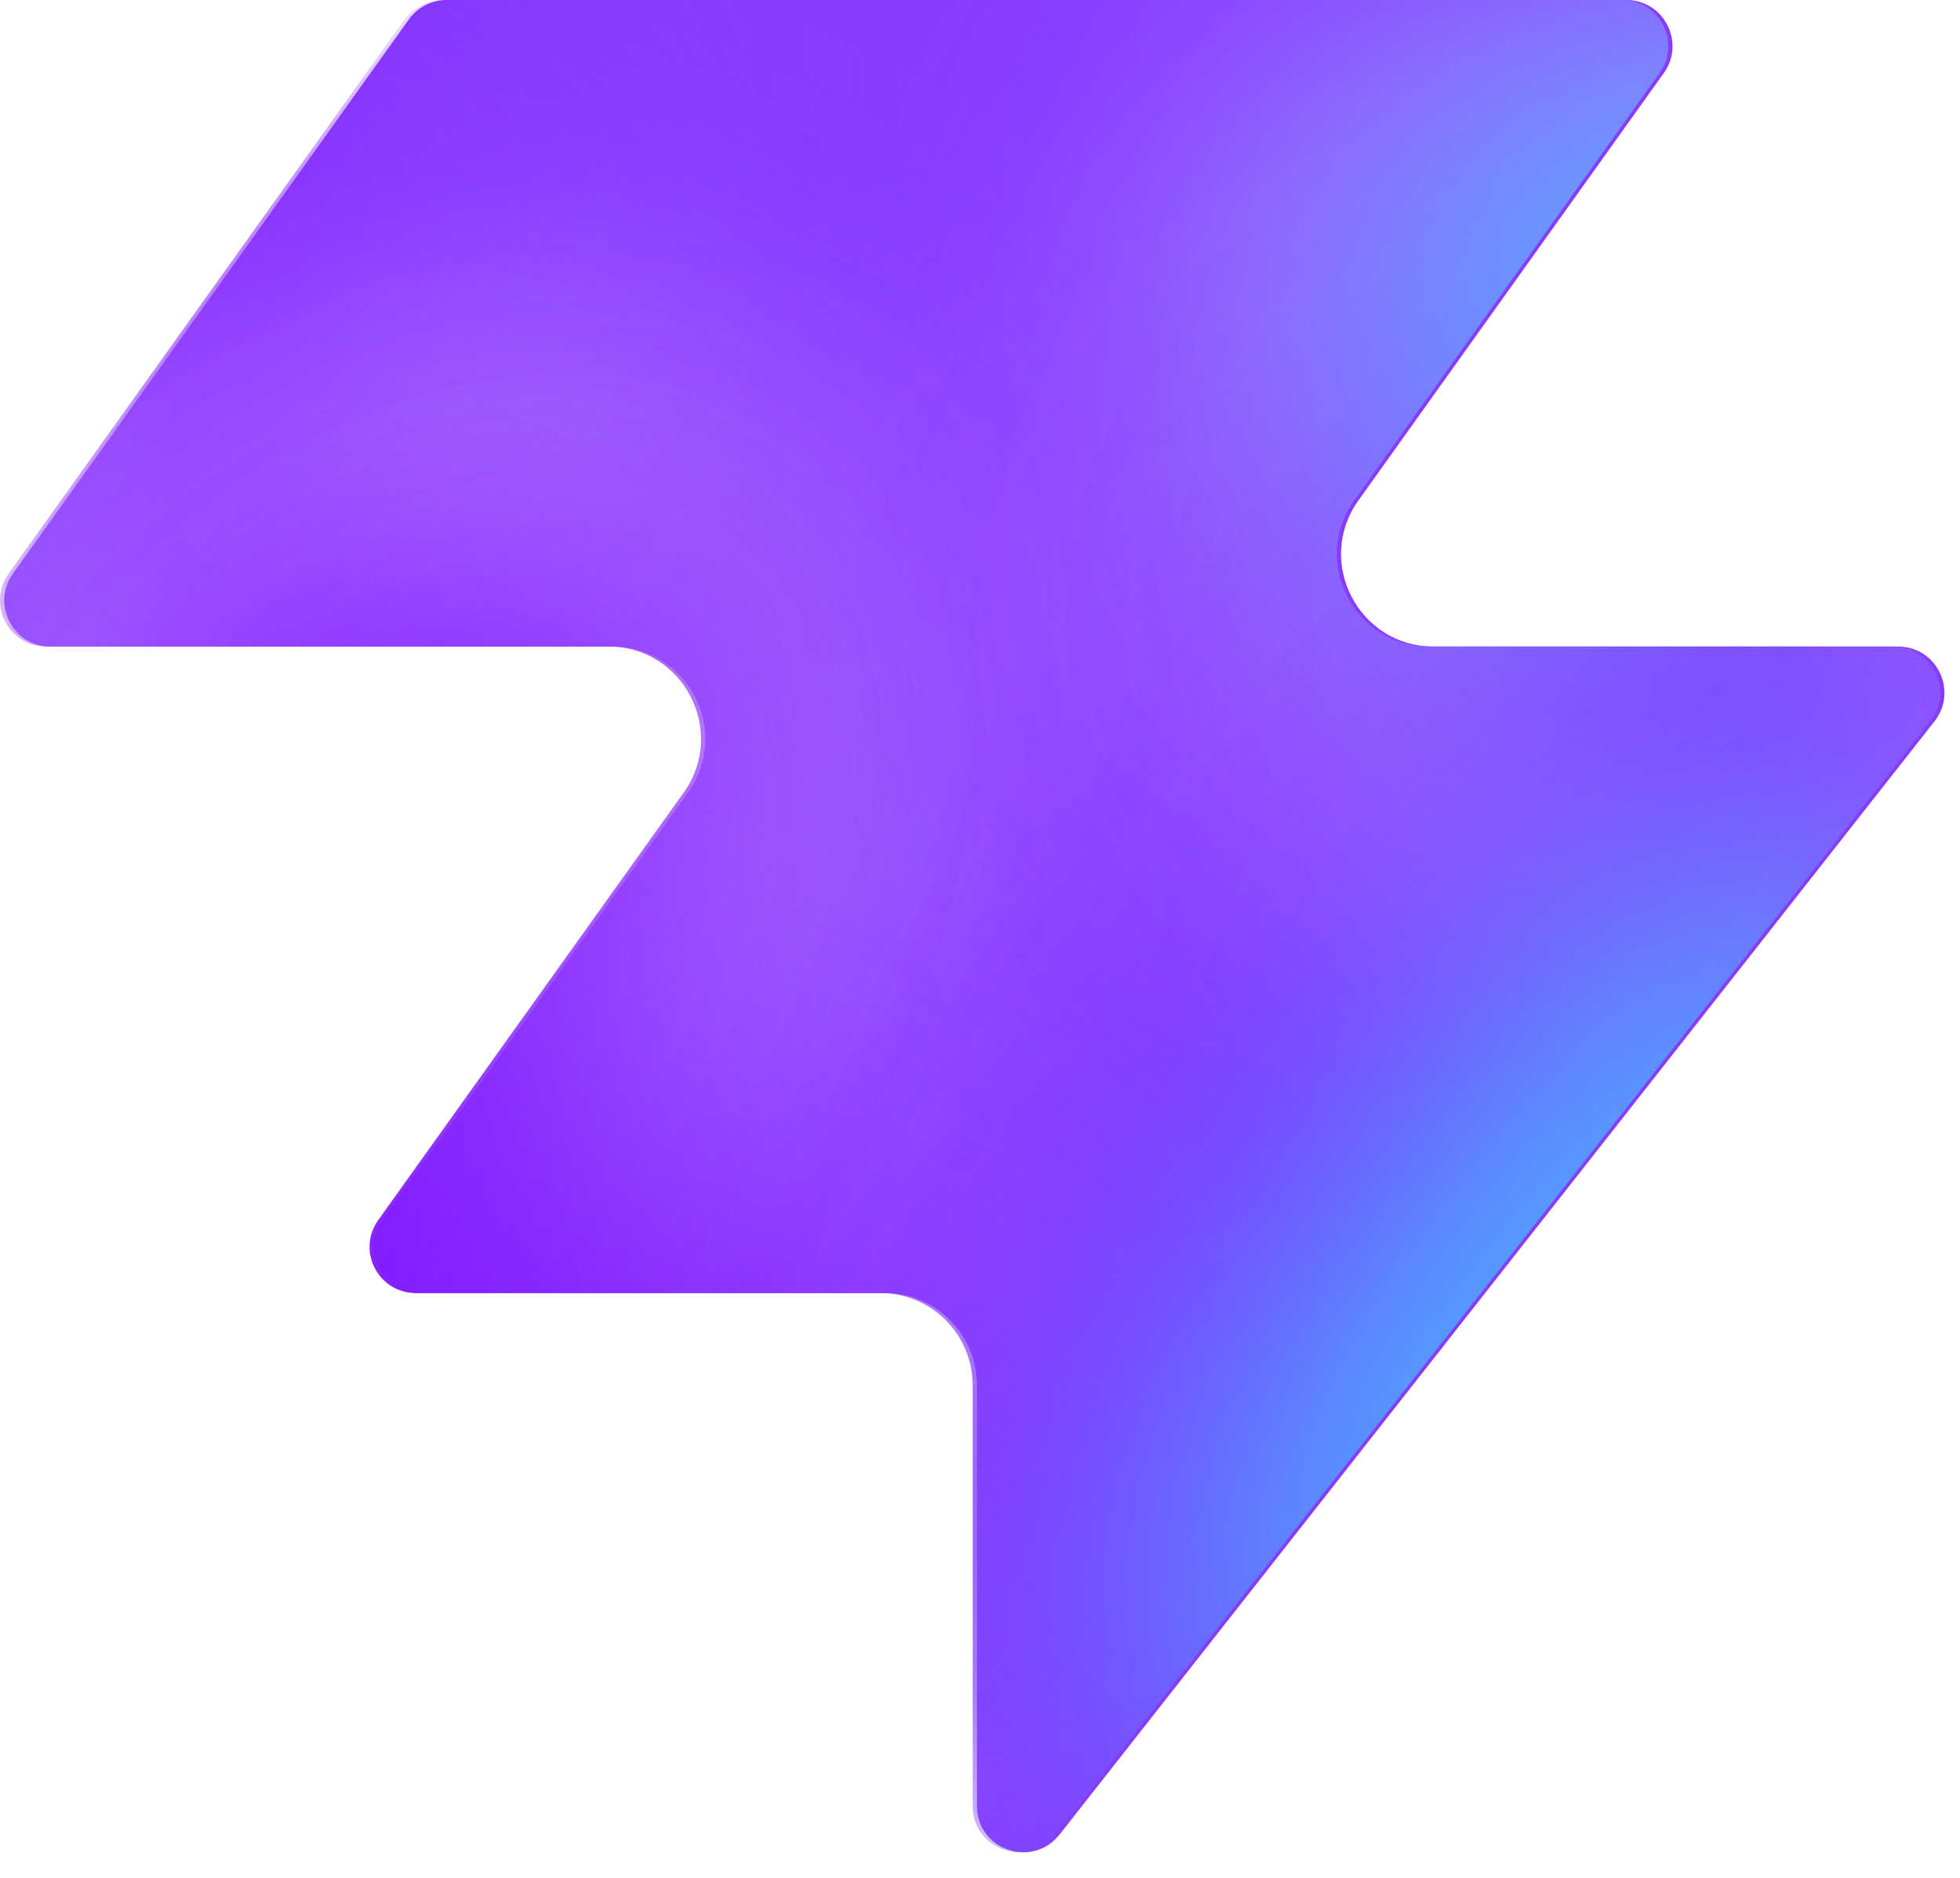
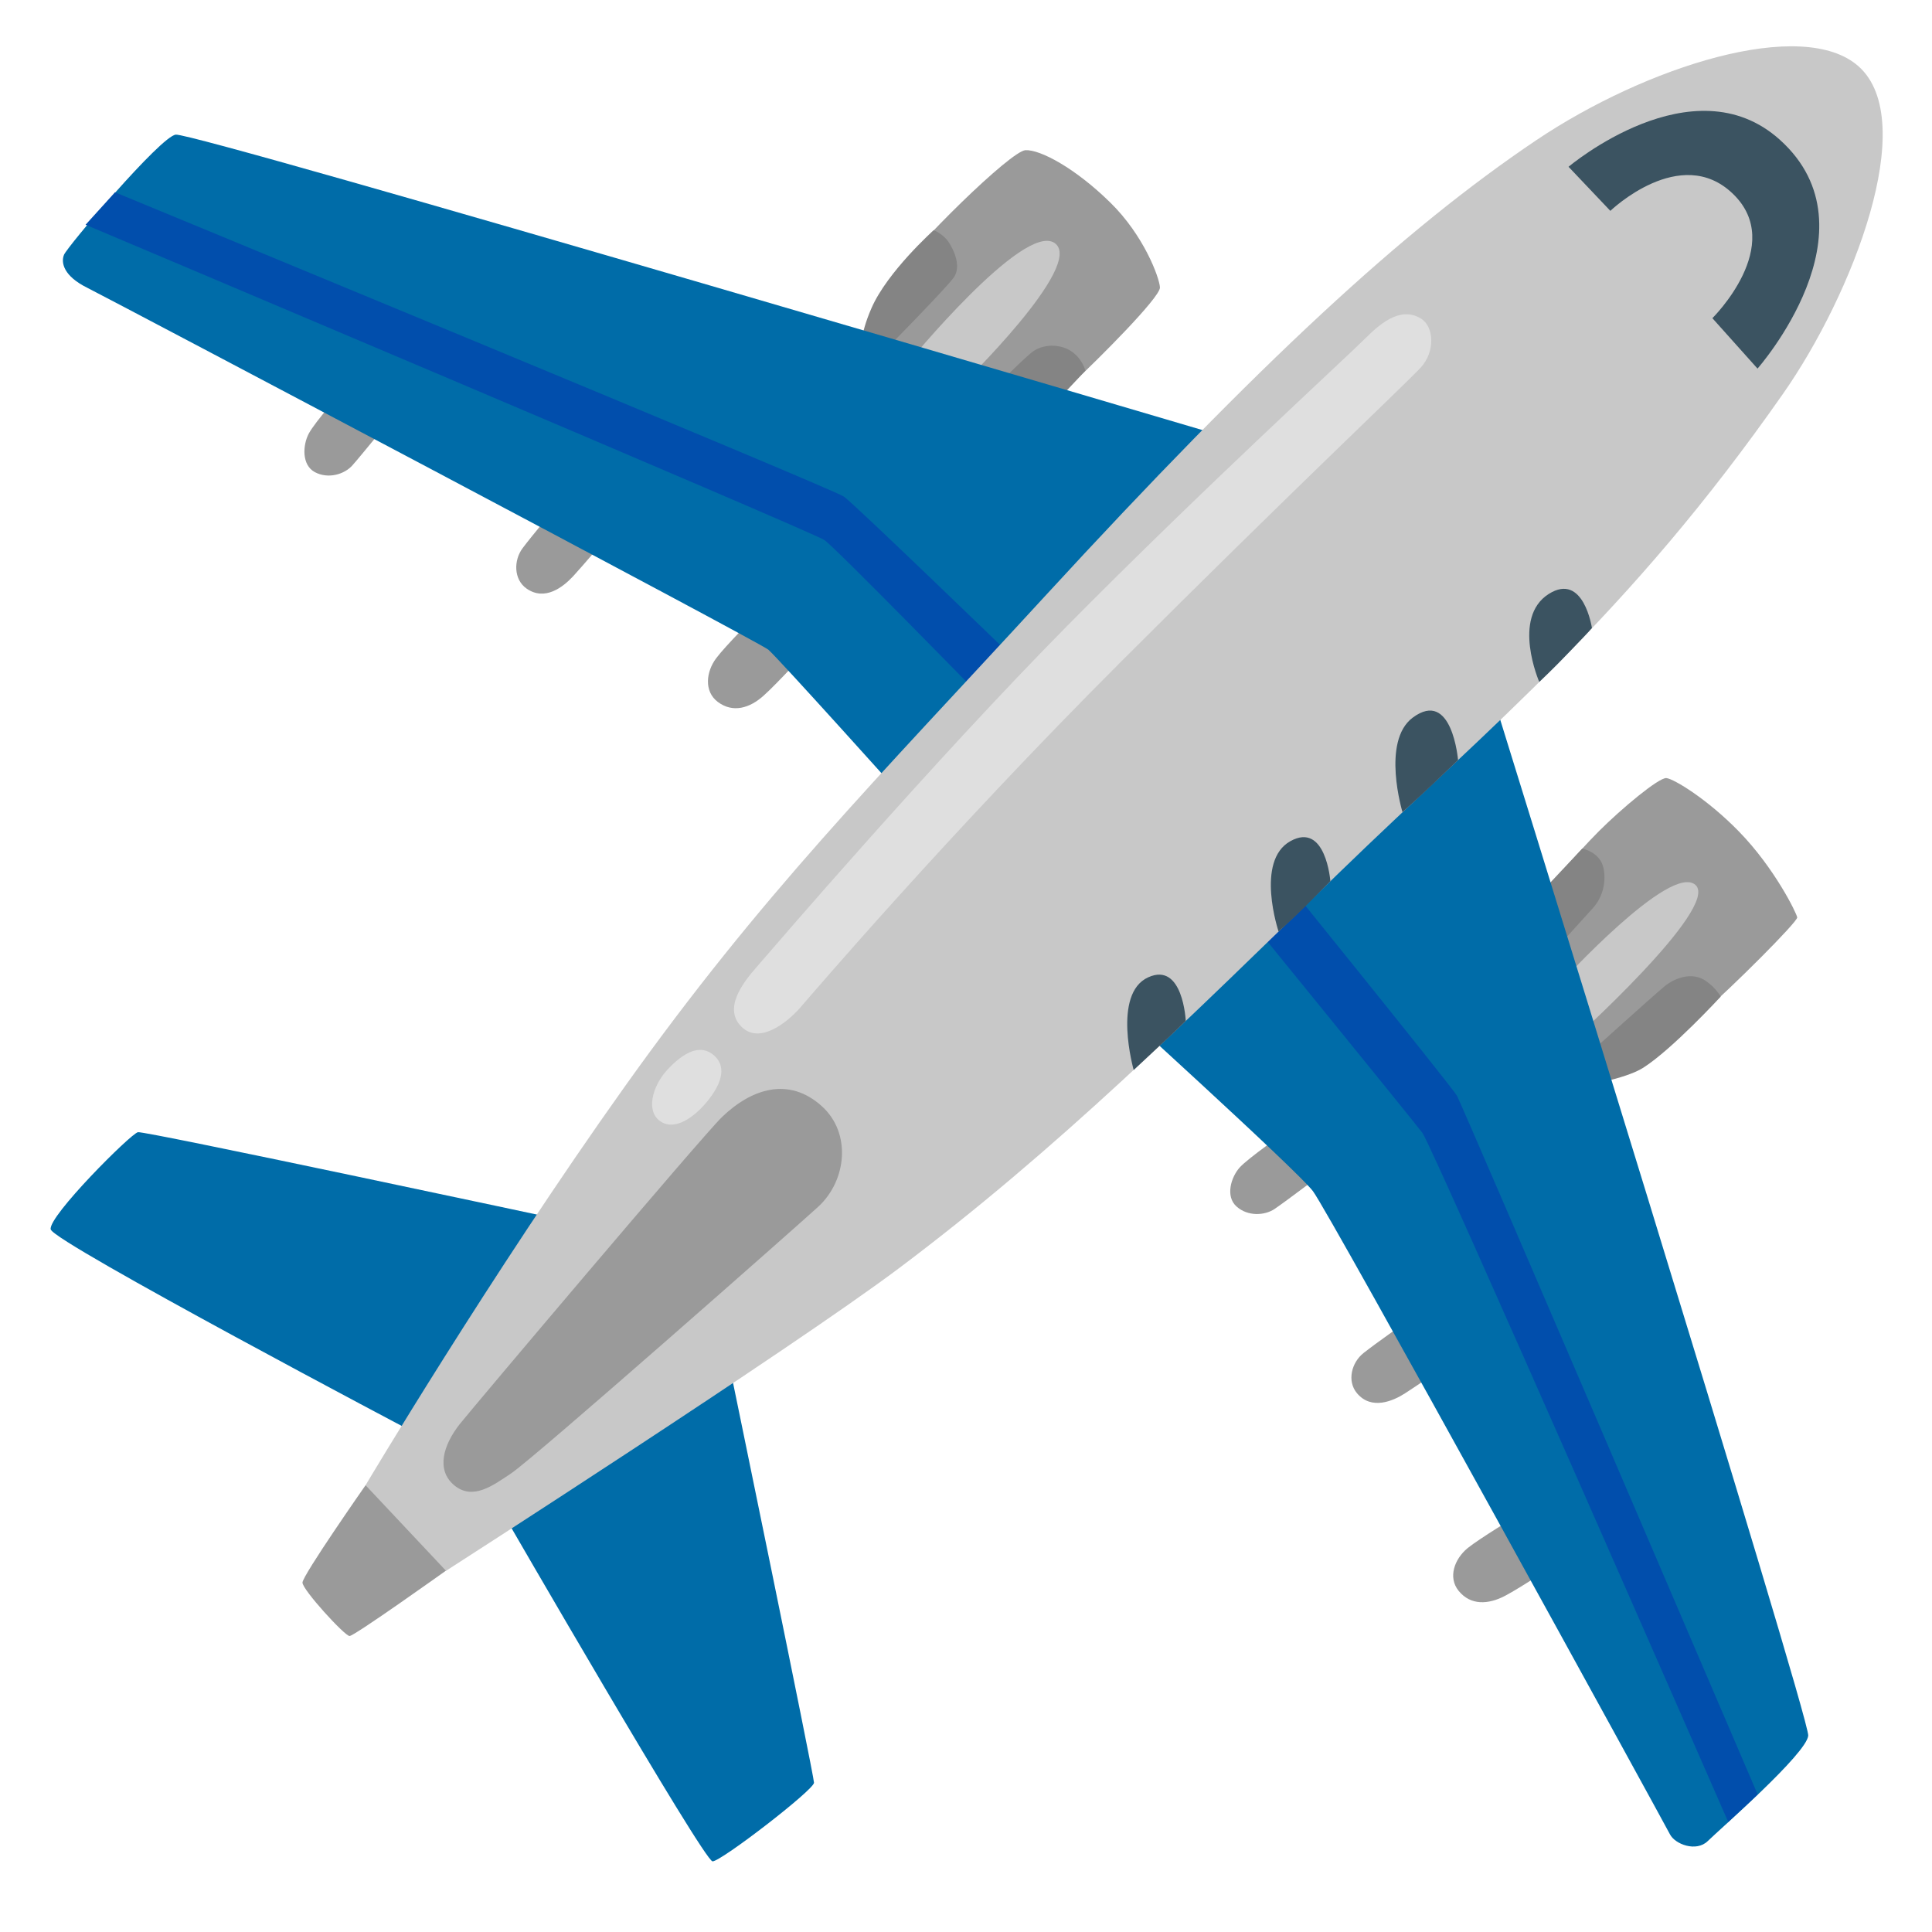
- <svg xmlns="http://www.w3.org/2000/svg" width="48" height="46" fill="none" viewBox="0 0 48 46">
-   <path fill="#863bff" d="M25.946 44.938c-.664.845-2.021.375-2.021-.698V33.937a2.26 2.26 0 0 0-2.262-2.262H10.287c-.92 0-1.456-1.04-.92-1.788l7.48-10.471c1.07-1.497 0-3.578-1.842-3.578H1.237c-.92 0-1.456-1.04-.92-1.788L10.013.474c.214-.297.556-.474.92-.474h28.894c.92 0 1.456 1.04.92 1.788l-7.48 10.471c-1.07 1.498 0 3.579 1.842 3.579h11.377c.943 0 1.473 1.088.89 1.83L25.947 44.94z" style="fill:#863bff;fill:color(display-p3 .525 .23 1);fill-opacity:1" />
-   <mask id="a" width="48" height="46" x="0" y="0" maskUnits="userSpaceOnUse" style="mask-type:alpha">
-     <path fill="#000" d="M25.842 44.938c-.664.844-2.021.375-2.021-.698V33.937a2.26 2.26 0 0 0-2.262-2.262H10.183c-.92 0-1.456-1.04-.92-1.788l7.48-10.471c1.07-1.498 0-3.579-1.842-3.579H1.133c-.92 0-1.456-1.04-.92-1.787L9.91.473c.214-.297.556-.474.92-.474h28.894c.92 0 1.456 1.04.92 1.788l-7.48 10.471c-1.07 1.498 0 3.578 1.842 3.578h11.377c.943 0 1.473 1.088.89 1.832L25.843 44.94z" style="fill:#000;fill-opacity:1" />
-   </mask>
-   <g mask="url(#a)">
-     <g filter="url(#b)">
-       <ellipse cx="5.508" cy="14.704" fill="#ede6ff" rx="5.508" ry="14.704" style="fill:#ede6ff;fill:color(display-p3 .927 .903 1);fill-opacity:1" transform="matrix(.00324 1 1 -.00324 -4.47 31.516)" />
-     </g>
-     <g filter="url(#c)">
-       <ellipse cx="10.399" cy="29.851" fill="#ede6ff" rx="10.399" ry="29.851" style="fill:#ede6ff;fill:color(display-p3 .927 .903 1);fill-opacity:1" transform="matrix(.00324 1 1 -.00324 -39.328 7.883)" />
-     </g>
-     <g filter="url(#d)">
-       <ellipse cx="5.508" cy="30.487" fill="#7e14ff" rx="5.508" ry="30.487" style="fill:#7e14ff;fill:color(display-p3 .492 .077 1);fill-opacity:1" transform="rotate(89.814 -25.913 -14.639)scale(1 -1)" />
-     </g>
-     <g filter="url(#e)">
-       <ellipse cx="5.508" cy="30.599" fill="#7e14ff" rx="5.508" ry="30.599" style="fill:#7e14ff;fill:color(display-p3 .492 .077 1);fill-opacity:1" transform="rotate(89.814 -32.644 -3.334)scale(1 -1)" />
-     </g>
-     <g filter="url(#f)">
-       <ellipse cx="5.508" cy="30.599" fill="#7e14ff" rx="5.508" ry="30.599" style="fill:#7e14ff;fill:color(display-p3 .492 .077 1);fill-opacity:1" transform="matrix(.00324 1 1 -.00324 -34.34 30.47)" />
-     </g>
-     <g filter="url(#g)">
-       <ellipse cx="14.072" cy="22.078" fill="#ede6ff" rx="14.072" ry="22.078" style="fill:#ede6ff;fill:color(display-p3 .927 .903 1);fill-opacity:1" transform="rotate(93.35 24.506 48.493)scale(-1 1)" />
-     </g>
-     <g filter="url(#h)">
-       <ellipse cx="3.47" cy="21.501" fill="#7e14ff" rx="3.47" ry="21.501" style="fill:#7e14ff;fill:color(display-p3 .492 .077 1);fill-opacity:1" transform="rotate(89.009 28.708 47.59)scale(-1 1)" />
-     </g>
-     <g filter="url(#i)">
-       <ellipse cx="3.47" cy="21.501" fill="#7e14ff" rx="3.47" ry="21.501" style="fill:#7e14ff;fill:color(display-p3 .492 .077 1);fill-opacity:1" transform="rotate(89.009 28.708 47.59)scale(-1 1)" />
-     </g>
-     <g filter="url(#j)">
-       <ellipse cx=".387" cy="8.972" fill="#7e14ff" rx="4.407" ry="29.108" style="fill:#7e14ff;fill:color(display-p3 .492 .077 1);fill-opacity:1" transform="rotate(39.51 .387 8.972)" />
-     </g>
-     <g filter="url(#k)">
-       <ellipse cx="47.523" cy="-6.092" fill="#7e14ff" rx="4.407" ry="29.108" style="fill:#7e14ff;fill:color(display-p3 .492 .077 1);fill-opacity:1" transform="rotate(37.892 47.523 -6.092)" />
-     </g>
-     <g filter="url(#l)">
-       <ellipse cx="41.412" cy="6.333" fill="#47bfff" rx="5.971" ry="9.665" style="fill:#47bfff;fill:color(display-p3 .28 .748 1);fill-opacity:1" transform="rotate(37.892 41.412 6.333)" />
-     </g>
-     <g filter="url(#m)">
-       <ellipse cx="-1.879" cy="38.332" fill="#7e14ff" rx="4.407" ry="29.108" style="fill:#7e14ff;fill:color(display-p3 .492 .077 1);fill-opacity:1" transform="rotate(37.892 -1.88 38.332)" />
-     </g>
-     <g filter="url(#n)">
-       <ellipse cx="-1.879" cy="38.332" fill="#7e14ff" rx="4.407" ry="29.108" style="fill:#7e14ff;fill:color(display-p3 .492 .077 1);fill-opacity:1" transform="rotate(37.892 -1.88 38.332)" />
-     </g>
-     <g filter="url(#o)">
-       <ellipse cx="35.651" cy="29.907" fill="#7e14ff" rx="4.407" ry="29.108" style="fill:#7e14ff;fill:color(display-p3 .492 .077 1);fill-opacity:1" transform="rotate(37.892 35.651 29.907)" />
-     </g>
-     <g filter="url(#p)">
-       <ellipse cx="38.418" cy="32.4" fill="#47bfff" rx="5.971" ry="15.297" style="fill:#47bfff;fill:color(display-p3 .28 .748 1);fill-opacity:1" transform="rotate(37.892 38.418 32.4)" />
-     </g>
-   </g>
-   <defs>
-     <filter id="b" width="60.045" height="41.654" x="-19.77" y="16.149" color-interpolation-filters="sRGB" filterUnits="userSpaceOnUse">
-       <feFlood flood-opacity="0" result="BackgroundImageFix" />
-       <feBlend in="SourceGraphic" in2="BackgroundImageFix" result="shape" />
-       <feGaussianBlur result="effect1_foregroundBlur_2002_17158" stdDeviation="7.659" />
-     </filter>
-     <filter id="c" width="90.34" height="51.437" x="-54.613" y="-7.533" color-interpolation-filters="sRGB" filterUnits="userSpaceOnUse">
-       <feFlood flood-opacity="0" result="BackgroundImageFix" />
-       <feBlend in="SourceGraphic" in2="BackgroundImageFix" result="shape" />
-       <feGaussianBlur result="effect1_foregroundBlur_2002_17158" stdDeviation="7.659" />
-     </filter>
-     <filter id="d" width="79.355" height="29.4" x="-49.64" y="2.03" color-interpolation-filters="sRGB" filterUnits="userSpaceOnUse">
-       <feFlood flood-opacity="0" result="BackgroundImageFix" />
-       <feBlend in="SourceGraphic" in2="BackgroundImageFix" result="shape" />
-       <feGaussianBlur result="effect1_foregroundBlur_2002_17158" stdDeviation="4.596" />
-     </filter>
-     <filter id="e" width="79.579" height="29.4" x="-45.045" y="20.029" color-interpolation-filters="sRGB" filterUnits="userSpaceOnUse">
-       <feFlood flood-opacity="0" result="BackgroundImageFix" />
-       <feBlend in="SourceGraphic" in2="BackgroundImageFix" result="shape" />
-       <feGaussianBlur result="effect1_foregroundBlur_2002_17158" stdDeviation="4.596" />
-     </filter>
-     <filter id="f" width="79.579" height="29.4" x="-43.513" y="21.178" color-interpolation-filters="sRGB" filterUnits="userSpaceOnUse">
-       <feFlood flood-opacity="0" result="BackgroundImageFix" />
-       <feBlend in="SourceGraphic" in2="BackgroundImageFix" result="shape" />
-       <feGaussianBlur result="effect1_foregroundBlur_2002_17158" stdDeviation="4.596" />
-     </filter>
-     <filter id="g" width="74.749" height="58.852" x="15.756" y="-17.901" color-interpolation-filters="sRGB" filterUnits="userSpaceOnUse">
-       <feFlood flood-opacity="0" result="BackgroundImageFix" />
-       <feBlend in="SourceGraphic" in2="BackgroundImageFix" result="shape" />
-       <feGaussianBlur result="effect1_foregroundBlur_2002_17158" stdDeviation="7.659" />
-     </filter>
-     <filter id="h" width="61.377" height="25.362" x="23.548" y="2.284" color-interpolation-filters="sRGB" filterUnits="userSpaceOnUse">
-       <feFlood flood-opacity="0" result="BackgroundImageFix" />
-       <feBlend in="SourceGraphic" in2="BackgroundImageFix" result="shape" />
-       <feGaussianBlur result="effect1_foregroundBlur_2002_17158" stdDeviation="4.596" />
-     </filter>
-     <filter id="i" width="61.377" height="25.362" x="23.548" y="2.284" color-interpolation-filters="sRGB" filterUnits="userSpaceOnUse">
-       <feFlood flood-opacity="0" result="BackgroundImageFix" />
-       <feBlend in="SourceGraphic" in2="BackgroundImageFix" result="shape" />
-       <feGaussianBlur result="effect1_foregroundBlur_2002_17158" stdDeviation="4.596" />
-     </filter>
-     <filter id="j" width="56.045" height="63.649" x="-27.636" y="-22.853" color-interpolation-filters="sRGB" filterUnits="userSpaceOnUse">
-       <feFlood flood-opacity="0" result="BackgroundImageFix" />
-       <feBlend in="SourceGraphic" in2="BackgroundImageFix" result="shape" />
-       <feGaussianBlur result="effect1_foregroundBlur_2002_17158" stdDeviation="4.596" />
-     </filter>
-     <filter id="k" width="54.814" height="64.646" x="20.116" y="-38.415" color-interpolation-filters="sRGB" filterUnits="userSpaceOnUse">
-       <feFlood flood-opacity="0" result="BackgroundImageFix" />
-       <feBlend in="SourceGraphic" in2="BackgroundImageFix" result="shape" />
-       <feGaussianBlur result="effect1_foregroundBlur_2002_17158" stdDeviation="4.596" />
-     </filter>
-     <filter id="l" width="33.541" height="35.313" x="24.641" y="-11.323" color-interpolation-filters="sRGB" filterUnits="userSpaceOnUse">
-       <feFlood flood-opacity="0" result="BackgroundImageFix" />
-       <feBlend in="SourceGraphic" in2="BackgroundImageFix" result="shape" />
-       <feGaussianBlur result="effect1_foregroundBlur_2002_17158" stdDeviation="4.596" />
-     </filter>
-     <filter id="m" width="54.814" height="64.646" x="-29.286" y="6.009" color-interpolation-filters="sRGB" filterUnits="userSpaceOnUse">
-       <feFlood flood-opacity="0" result="BackgroundImageFix" />
-       <feBlend in="SourceGraphic" in2="BackgroundImageFix" result="shape" />
-       <feGaussianBlur result="effect1_foregroundBlur_2002_17158" stdDeviation="4.596" />
-     </filter>
-     <filter id="n" width="54.814" height="64.646" x="-29.286" y="6.009" color-interpolation-filters="sRGB" filterUnits="userSpaceOnUse">
-       <feFlood flood-opacity="0" result="BackgroundImageFix" />
-       <feBlend in="SourceGraphic" in2="BackgroundImageFix" result="shape" />
-       <feGaussianBlur result="effect1_foregroundBlur_2002_17158" stdDeviation="4.596" />
-     </filter>
-     <filter id="o" width="54.814" height="64.646" x="8.244" y="-2.416" color-interpolation-filters="sRGB" filterUnits="userSpaceOnUse">
-       <feFlood flood-opacity="0" result="BackgroundImageFix" />
-       <feBlend in="SourceGraphic" in2="BackgroundImageFix" result="shape" />
-       <feGaussianBlur result="effect1_foregroundBlur_2002_17158" stdDeviation="4.596" />
-     </filter>
-     <filter id="p" width="39.409" height="43.623" x="18.713" y="10.588" color-interpolation-filters="sRGB" filterUnits="userSpaceOnUse">
-       <feFlood flood-opacity="0" result="BackgroundImageFix" />
-       <feBlend in="SourceGraphic" in2="BackgroundImageFix" result="shape" />
-       <feGaussianBlur result="effect1_foregroundBlur_2002_17158" stdDeviation="4.596" />
-     </filter>
-   </defs>
+ <svg xmlns="http://www.w3.org/2000/svg" version="1.1" id="Layer_2" x="0px" y="0px" viewBox="0 0 128 128" style="enable-background:new 0 0 128 128;" xml:space="preserve">
+   <path style="fill:#006CA8;" d="M37.08,80.79c0,0-27.47-5.87-27.94-5.78c-0.47,0.09-5.97,5.59-5.78,6.44  C3.55,82.31,27.61,95,27.61,95l6.91-7.29L37.08,80.79z" />
+   <path style="fill:#006CA8;" d="M33.29,100.21c0,0,13.35,23.11,13.92,23.11s6.72-4.74,6.72-5.21c0-0.47-5.68-28.03-5.68-28.03  l-9.76,1.14L33.29,100.21z" />
+   <path style="fill:#9A9A9A;" d="M22.79,25.78c0,0-1.92,2.17-2.33,2.94s-0.48,2.09,0.4,2.56c0.88,0.47,1.95,0.15,2.48-0.44  c0.53-0.59,3.14-3.8,3.14-3.8S23.02,25.6,22.79,25.78z" />
+   <path style="fill:#9A9A9A;" d="M36.81,33.63c0,0-1.55,1.84-2.18,2.68c-0.61,0.81-0.6,2.08,0.25,2.68c1.22,0.86,2.43-0.1,3.09-0.81  c0.61-0.66,2.33-2.68,2.33-2.68L36.81,33.63z" />
+   <path style="fill:#9A9A9A;" d="M50.08,40.77c0,0-2.03,2.03-2.63,2.84c-0.67,0.89-0.82,2.19,0.1,2.89c1.01,0.76,2.13,0.41,3.04-0.41  c0.91-0.81,2.94-3.04,2.94-3.04L50.08,40.77z" />
+   <path style="fill:#9A9A9A;" d="M85.11,75.05c0,0-2.38,1.65-2.97,2.29c-0.58,0.64-0.97,1.92-0.22,2.59c0.74,0.67,1.86,0.61,2.52,0.17  c0.66-0.44,3.96-2.93,3.96-2.93S85.38,74.94,85.11,75.05z" />
+   <path style="fill:#9A9A9A;" d="M93.13,87.61c0,0-1.97,1.38-2.79,2.03c-0.8,0.63-1.11,1.86-0.44,2.66c0.95,1.14,2.38,0.53,3.19,0.01  c0.76-0.48,2.94-2,2.94-2L93.13,87.61z" />
+   <path style="fill:#9A9A9A;" d="M100.47,100.45c0,0-2.45,1.48-3.24,2.12c-0.86,0.71-1.32,1.93-0.59,2.83c0.8,0.98,1.97,0.9,3.05,0.34  s3.58-2.24,3.58-2.24L100.47,100.45z" />
+   <path style="fill:#9A9A9A;" d="M57.27,23.73c0,0-0.35-2.33,1.54-4.96c1.89-2.63,8.16-8.77,9.13-8.82s3.29,1.18,5.62,3.47  c2.22,2.17,3.25,4.96,3.29,5.62c0.04,0.66-4.34,5-5.48,6.05c-1.14,1.05-4.21,4.47-4.21,4.47L57.27,23.73z" />
+   <path style="fill:#C8C8C8;" d="M60.13,24.08c0,0,7.68-9.39,9.74-7.98c2.08,1.42-6.23,9.48-6.23,9.48L60.13,24.08z" />
+   <path style="fill:#848484;" d="M58.37,23.48c0,0,4.35-4.41,4.83-5.11c0.48-0.7,0.04-1.75-0.35-2.33c-0.39-0.57-0.99-0.79-0.99-0.79  s-3.07,2.75-4.12,5.16c-0.82,1.87-0.68,2.82-0.68,2.82L58.37,23.48z" />
+   <path style="fill:#848484;" d="M65.86,25.75c0,0,1.65-1.71,2.48-2.39c0.75-0.61,1.86-0.55,2.52-0.16c0.85,0.5,1.05,1.36,1.05,1.36  l-3.06,3.25L65.86,25.75z" />
+   <path style="fill:#9A9A9A;" d="M101.96,59.45c0,0,2.51-2.92,3.97-4.38c1.51-1.51,3.97-3.56,4.47-3.52c0.5,0.05,2.71,1.39,4.79,3.52  c2.37,2.42,3.84,5.43,3.88,5.71c0.05,0.27-4.38,4.7-6.35,6.39c-1.41,1.21-10.18,4.79-10.18,4.34  C102.56,71.05,101.96,59.45,101.96,59.45z" />
+   <path style="fill:#C8C8C8;" d="M103.41,65.1c0,0,7.26-7.96,8.92-6.47c1.66,1.49-8.31,10.45-8.31,10.45L103.41,65.1z" />
+   <path style="fill:#848484;" d="M102.87,63.1c0,0,2.07-2.28,2.65-2.92c0.94-1.03,0.88-2.41,0.6-3.01c-0.36-0.77-1.29-0.95-1.29-0.95  l-3.45,3.67L102.87,63.1z" />
+   <path style="fill:#848484;" d="M105.38,69.71c0,0,4.16-3.75,4.87-4.34c0.71-0.59,1.86-1.01,2.77-0.38c0.68,0.47,0.98,1.04,0.98,1.04  s-3.2,3.48-5.13,4.71c-1.21,0.77-4.07,1.21-4.07,1.21L105.38,69.71z" />
+   <path style="fill:#006CA8;" d="M11.65,8.92C10.67,9,4.46,16.34,4.24,16.88s0,1.42,1.53,2.18C7.29,19.82,50.24,42.5,50.9,43.04  c0.65,0.55,9.16,10.03,9.16,10.03s21.04-14.5,20.93-14.93c-0.11-0.44-0.76-9.48-0.76-9.48S13.07,8.81,11.65,8.92z" />
+   <path style="fill:#006CA8;" d="M73.03,65.83c0,0,12.86,11.66,13.95,13.08c1.09,1.42,23.33,41.97,23.66,42.62  c0.33,0.65,1.74,1.2,2.51,0.44s6.54-5.78,6.65-6.98c0.11-1.2-21.37-70.42-21.37-70.42l-16.57,6L73.03,65.83z" />
+   <path style="fill:#014EAC;" d="M66.81,43.26c0,0-10.14-9.81-10.9-10.36C55.15,32.36,7.62,12.74,7.62,12.74l-1.95,2.15  c0,0,48.18,20.35,48.95,20.89c0.77,0.54,10.2,10.2,10.2,10.2L66.81,43.26z" />
+   <path style="fill:#014EAC;" d="M82.4,60.45c0,0,11.17,13.72,11.84,14.61s20.26,45.65,20.26,45.65l1.95-1.82  c0,0-19.57-45.67-19.92-46.29c-0.35-0.62-13.36-16.7-13.36-16.7L82.4,60.45z" />
+   <path style="fill:#9A9A9A;" d="M24.22,98.4c0,0-4.18,5.98-4.18,6.45c0,0.48,2.8,3.54,3.12,3.54s6.4-4.34,6.4-4.34l-0.85-4.34  L24.22,98.4z" />
+   <path style="fill:#C8C8C8;" d="M24.22,98.4c0,0,8.28-13.93,17.15-26.38c9.11-12.79,16.5-20.16,27.86-32.52  c14.25-15.5,23.74-24.28,32.52-30.19c7.28-4.9,17.68-8.22,21.39-4.91c4.07,3.64-0.42,15.12-4.99,21.66  c-10.37,14.84-19.27,21.9-29.48,31.81c-10.07,9.77-18.58,18.25-29.12,26.16c-7.1,5.33-30,20.04-30,20.04L24.22,98.4z" />
+   <path style="fill:#3B5361;" d="M103.92,11.05l2.77,2.92c0,0,4.64-4.47,8.11-1.14c3.56,3.41-1.35,8.25-1.35,8.25l2.99,3.34  c0,0,8.11-9.18,1.49-15.15C112.17,4.07,103.92,11.05,103.92,11.05z" />
+   <path style="fill:#9A9A9A;" d="M47.84,74c-1.29,1.24-16.53,19.28-17.38,20.35c-1.09,1.38-1.59,3.04-0.36,4.06  c1.23,1.01,2.56,0.01,3.77-0.8c1.52-1.01,19.18-16.59,20.35-17.67c1.88-1.74,2.2-4.88,0.22-6.66C52.26,71.32,49.8,72.12,47.84,74z" />
+   <path style="fill:#DFDFDF;" d="M47.29,69.91c-0.87-0.75-1.95-0.25-3.09,0.98c-0.98,1.07-1.43,2.73-0.45,3.4  c0.98,0.67,2.28-0.31,3.09-1.3C47.65,72.01,48.27,70.76,47.29,69.91z" />
+   <path style="fill:#DFDFDF;" d="M50.11,64.09c-0.9,1.03-2.21,2.73-0.98,3.94c1.21,1.19,3.04-0.32,3.84-1.22  c0.79-0.9,9.84-11.52,21.29-22.96c11.18-11.18,18.7-18.25,19.86-19.49c0.98-1.05,0.89-2.72,0.03-3.25  c-1.02-0.63-2.15-0.23-3.55,1.17c-1.4,1.4-10.9,10.09-19.86,19.15S51.23,62.8,50.11,64.09z" />
+   <path style="fill:#3B5361;" d="M105.47,41.61c0,0-0.55-3.72-2.86-2.26c-2.48,1.57-0.63,5.83-0.63,5.83s0.93-0.87,1.92-1.91  C104.72,42.42,105.2,41.92,105.47,41.61z" />
+   <path style="fill:#3B5361;" d="M96.6,50.36c0,0-0.39-4.77-3.01-2.81c-2.09,1.57-0.67,6.26-0.67,6.26s1.2-1.09,1.98-1.83  C95.69,51.23,96.6,50.36,96.6,50.36z" />
+   <path style="fill:#3B5361;" d="M88.14,58.38c0,0-0.3-3.96-2.65-2.65c-2.35,1.31-0.78,5.99-0.78,5.99s1.04-0.94,1.74-1.64  S88.14,58.38,88.14,58.38z" />
+   <path style="fill:#3B5361;" d="M78.56,67.64c0,0-0.18-3.94-2.49-2.89c-2.4,1.09-0.96,6.14-0.96,6.14s1.17-1.09,1.82-1.7  C77.59,68.59,78.56,67.64,78.56,67.64z" />
</svg>
